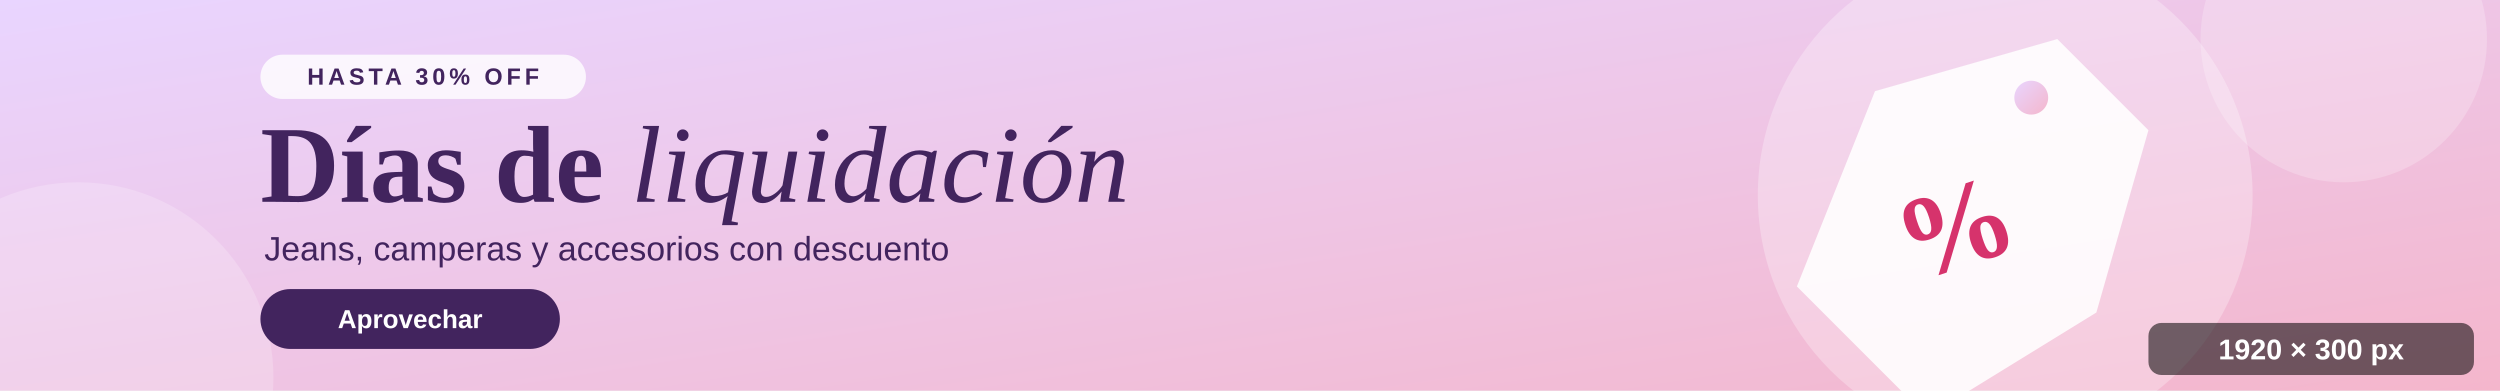
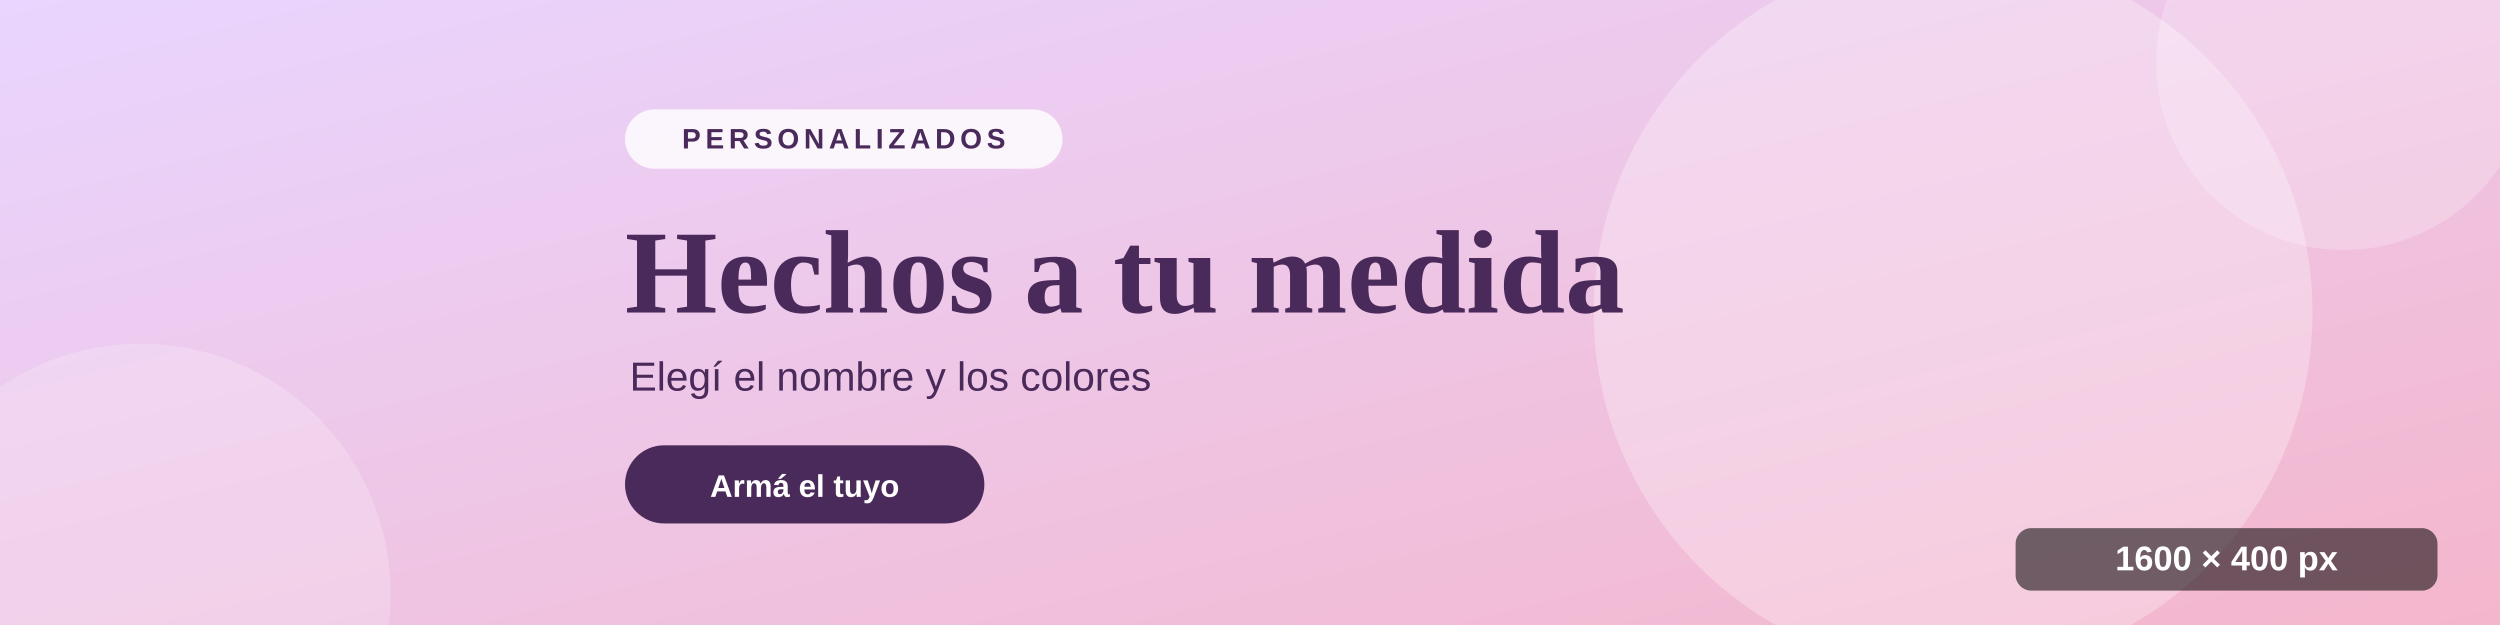
- <svg xmlns="http://www.w3.org/2000/svg" viewBox="0 0 1920 300" width="1920" height="300" font-family="Georgia, 'Times New Roman', serif">
+ <svg xmlns="http://www.w3.org/2000/svg" viewBox="0 0 1600 400" width="1600" height="400" font-family="Georgia, 'Times New Roman', serif">
  <defs>
    <linearGradient id="g" x1="0" y1="0" x2="1" y2="1">
      <stop offset="0" stop-color="#e9d5ff" />
      <stop offset="1" stop-color="#f4b6cc" />
    </linearGradient>
  </defs>
-   <rect width="1920" height="300" fill="url(#g)" />
-   <circle cx="1540" cy="150" r="190" fill="#fff" fill-opacity=".28" />
-   <circle cx="1800" cy="30" r="110" fill="#fff" fill-opacity=".22" />
-   <circle cx="60" cy="290" r="150" fill="#fff" fill-opacity=".2" />
-   <path d="M1440 70l140-40 70 70-40 140-130 80-100-100z" fill="#fff" fill-opacity=".88" />
-   <circle cx="1560" cy="75" r="13" fill="url(#g)" />
-   <text x="1500" y="205" font-size="90" font-weight="800" text-anchor="middle" fill="#d6336c" transform="rotate(-18 1500 170)">%</text>
-   <g fill="#42245e">
-     <rect x="200" y="42" width="250" height="34" rx="17" fill="#fff" fill-opacity=".8" />
-     <text x="325" y="65" font-family="Arial, sans-serif" font-size="18" font-weight="700" letter-spacing="3" text-anchor="middle">HASTA 30% OFF</text>
-     <text x="200" y="155" font-size="84" font-weight="700">Días de <tspan font-style="italic" font-weight="400">liquidación</tspan>
-     </text>
-     <text x="203" y="200" font-family="Arial, sans-serif" font-size="26">Jeans, camperas y accesorios con descuento</text>
-     <rect x="200" y="222" width="230" height="46" rx="23" fill="#42245e" />
-     <text x="315" y="252" font-family="Arial, sans-serif" font-size="20" font-weight="700" fill="#fff" text-anchor="middle">Aprovechar</text>
+   <rect width="1600" height="400" fill="url(#g)" />
+   <circle cx="1250" cy="200" r="230" fill="#fff" fill-opacity=".28" />
+   <circle cx="1500" cy="40" r="120" fill="#fff" fill-opacity=".22" />
+   <circle cx="90" cy="380" r="160" fill="#fff" fill-opacity=".2" />
+   <g fill="#4a2a5a">
+     <rect x="400" y="70" width="280" height="38" rx="19" fill="#fff" fill-opacity=".8" />
+     <text x="540" y="95" font-family="Arial, sans-serif" font-size="18" font-weight="700" letter-spacing="3" text-anchor="middle">PERSONALIZADOS</text>
+     <text x="400" y="200" font-size="76" font-weight="700">Hechos a tu medida</text>
+     <text x="403" y="250" font-family="Arial, sans-serif" font-size="26">Elegí el nombre y los colores</text>
+     <rect x="400" y="285" width="230" height="50" rx="25" fill="#4a2a5a" />
+     <text x="515" y="318" font-family="Arial, sans-serif" font-size="20" font-weight="700" fill="#fff" text-anchor="middle">Armá el tuyo</text>
  </g>
-   <rect x="1650" y="248" width="250" height="40" rx="10" fill="#000" fill-opacity=".55" />
-   <text x="1775" y="276" font-family="Arial, sans-serif" font-size="22" font-weight="700" fill="#fff" text-anchor="middle">1920 × 300 px</text>
+   <rect x="1290" y="338" width="270" height="40" rx="10" fill="#000" fill-opacity=".55" />
+   <text x="1425" y="365" font-family="Arial, sans-serif" font-size="22" font-weight="700" fill="#fff" text-anchor="middle">1600 × 400 px</text>
</svg>
